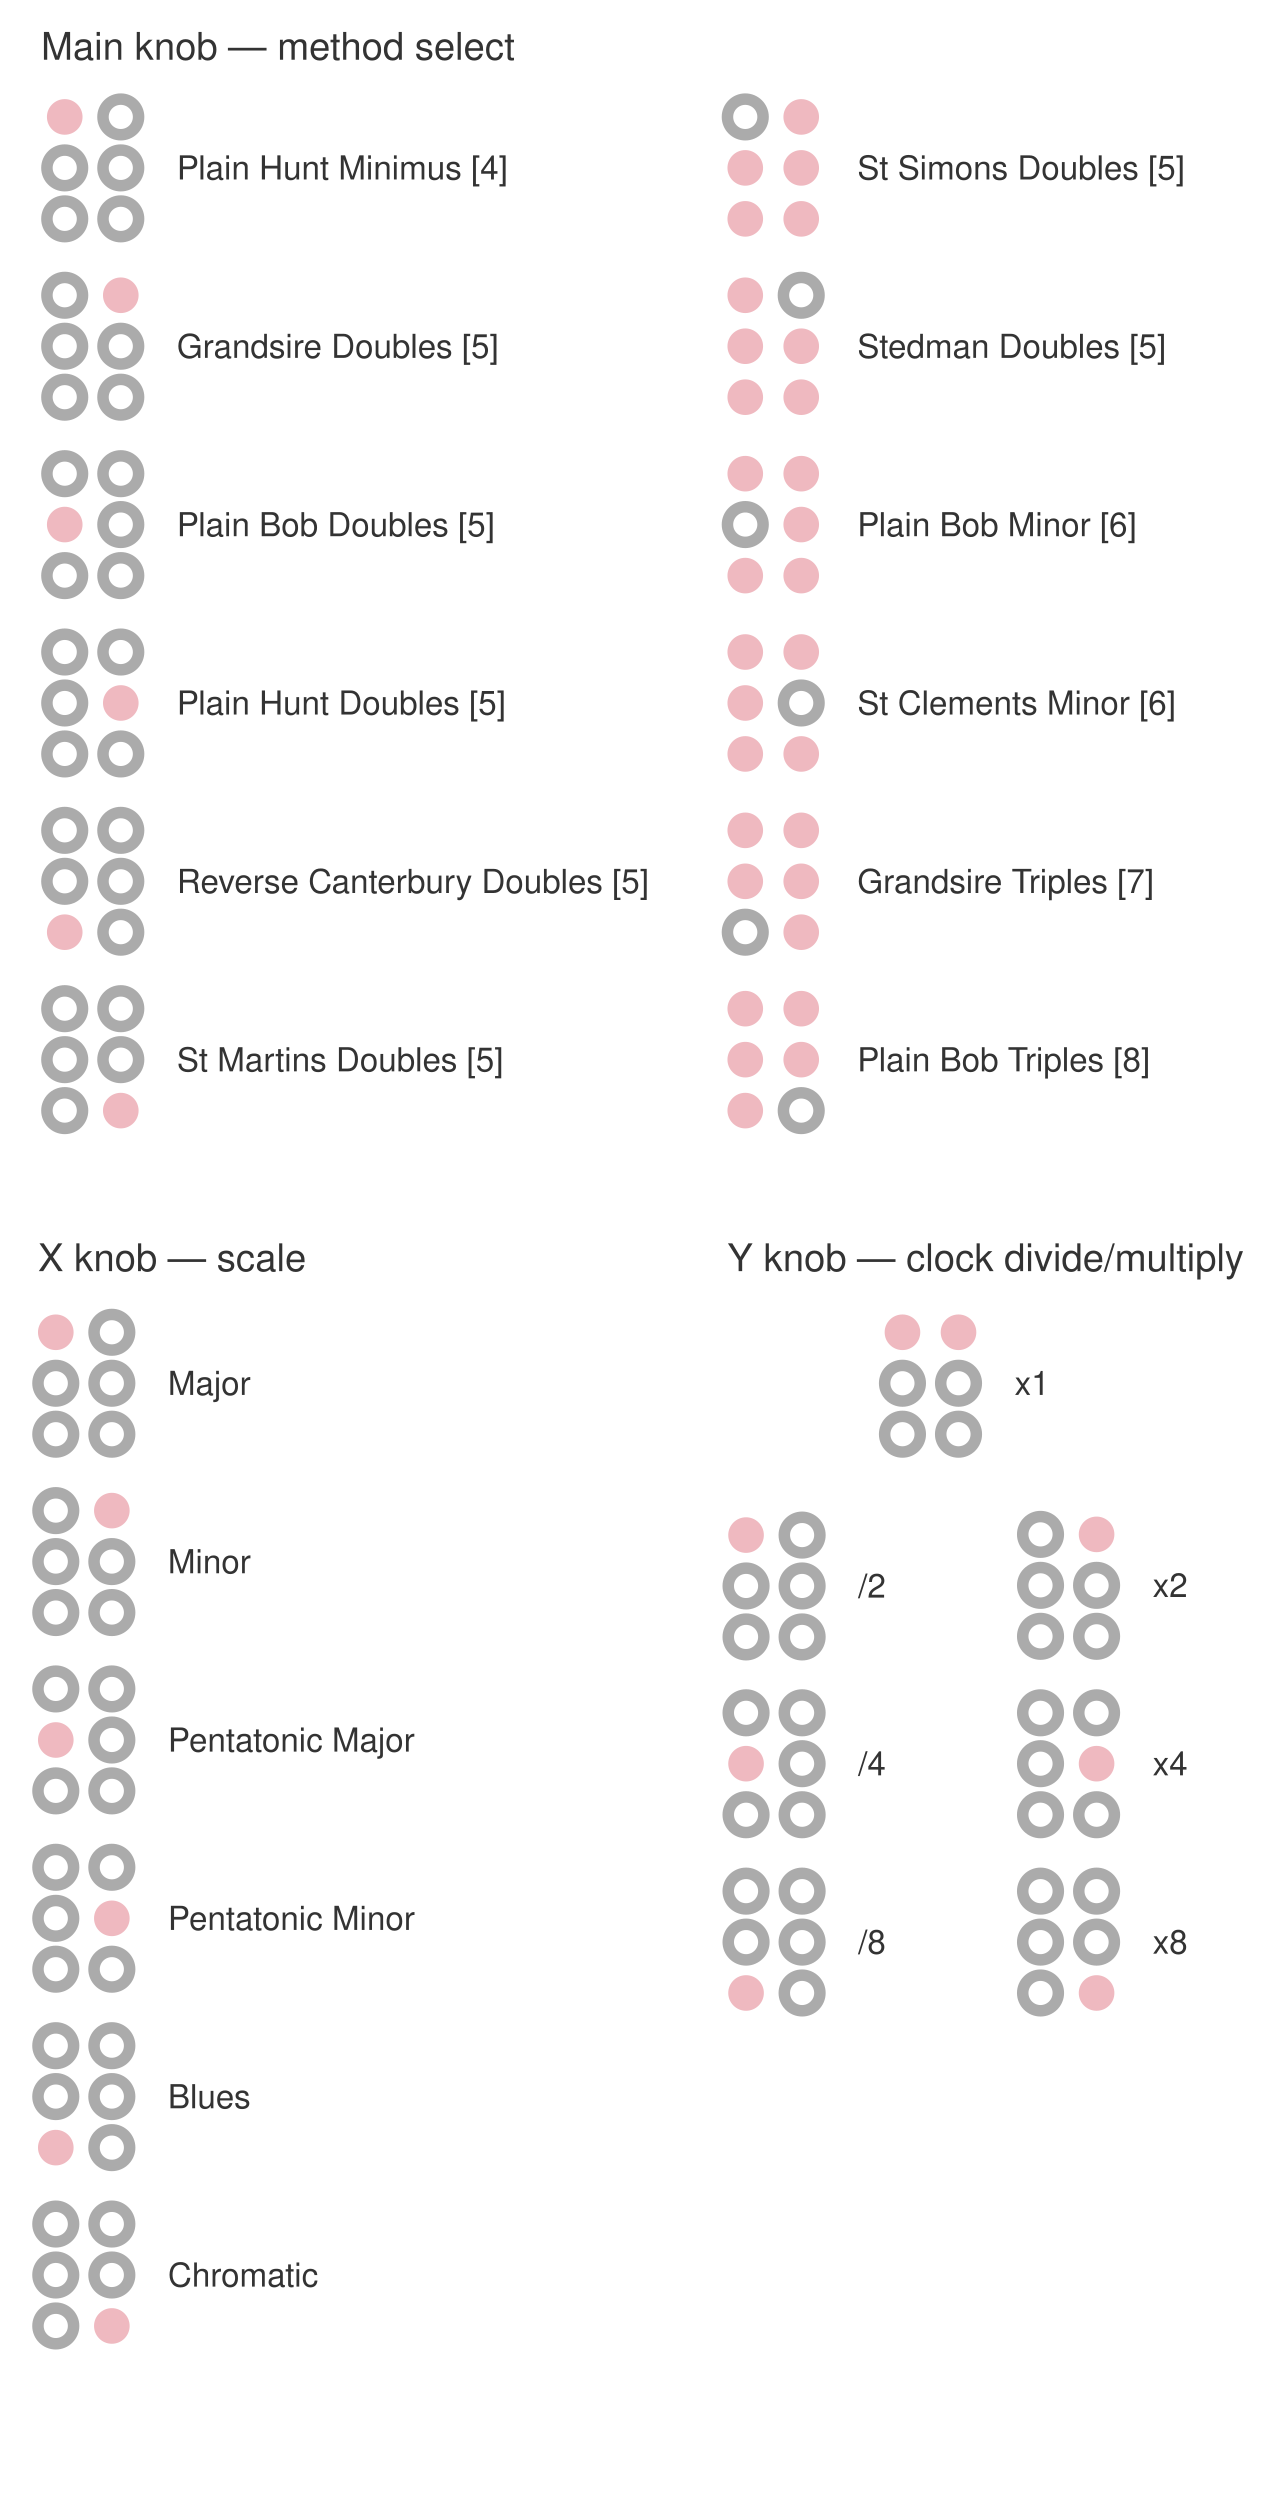
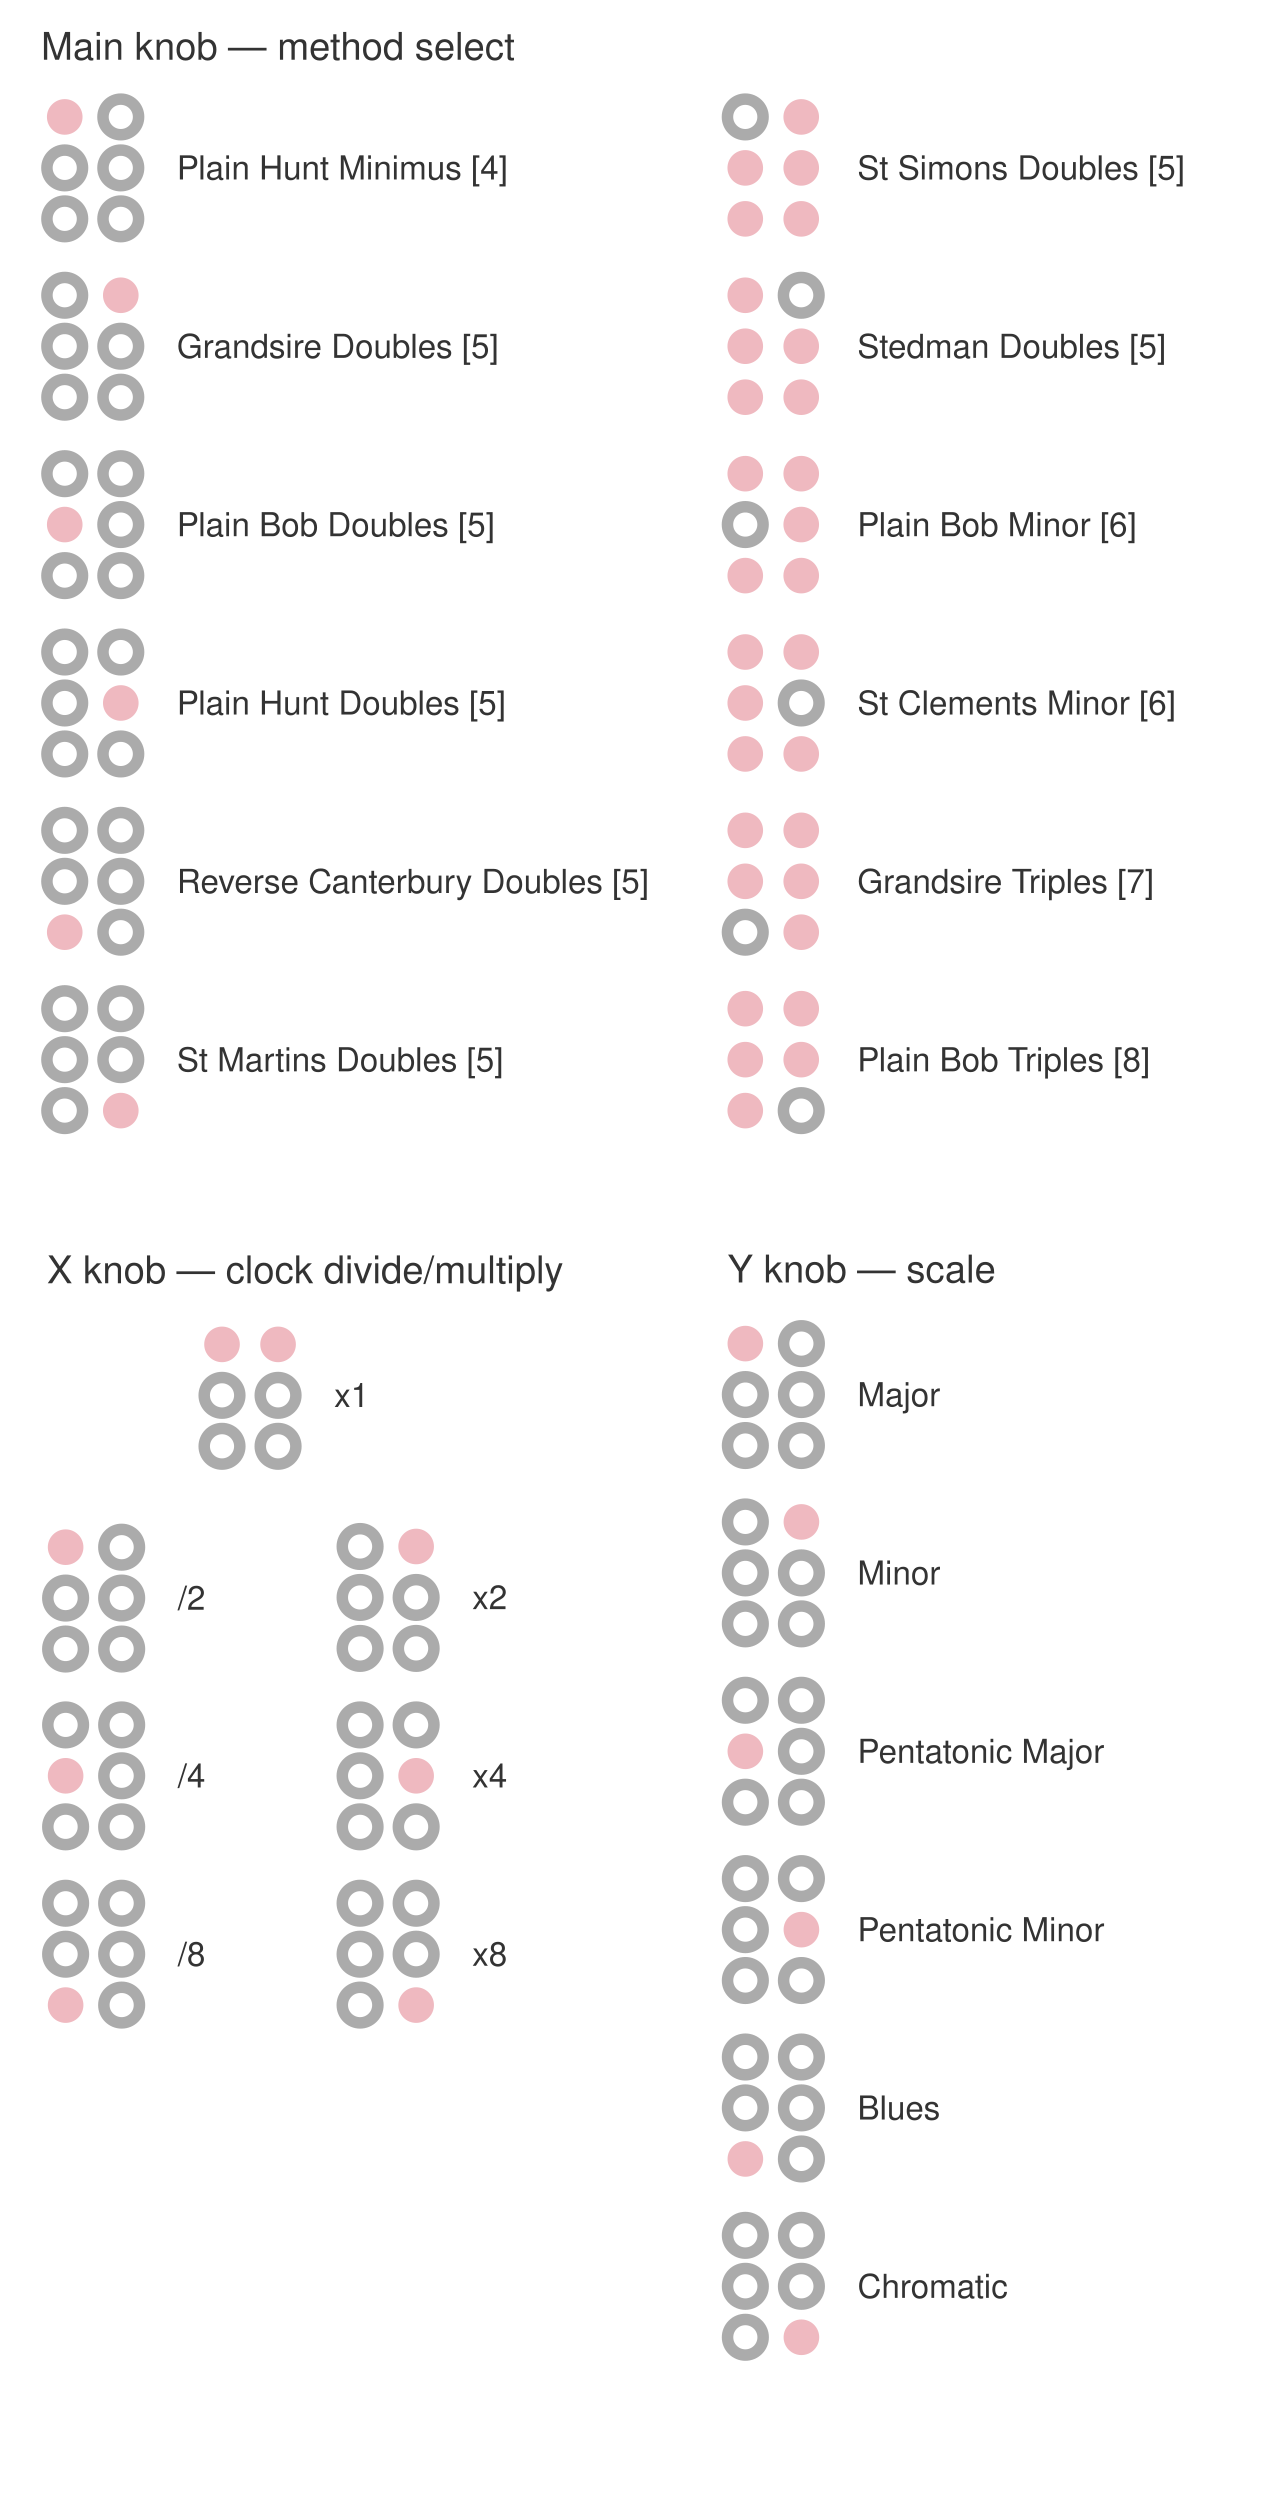
<svg xmlns="http://www.w3.org/2000/svg" id="Layer_1" version="1.1" viewBox="0 0 144 285">
  <defs>
    <style>
-       .st0 {
-         font-size: 4.36px;
-       }
- 
      .st0, .st1, .st2 {
        isolation: isolate;
      }

-       .st0, .st2 {
+       .st1 {
+         font-size: 3.78px;
+       }
+ 
+       .st1, .st2 {
        fill: #333;
        font-family: Helvetica, Helvetica;
      }

      .st3 {
        fill: #efb9c0;
+       }
+ 
+       .st2 {
+         font-size: 4.36px;
      }

      .st4 {
        fill: none;
        stroke: #ababab;
        stroke-miterlimit: 3.5;
        stroke-width: 1.31px;
      }
- 
-       .st2 {
-         font-size: 3.78px;
-       }
    </style>
  </defs>
-   <g class="st1">
-     <text class="st0" transform="translate(4.68 6.81)">
-       <tspan x="0" y="0">Main knob — method select</tspan>
-     </text>
+   <g class="st0">
+     <g class="st0">
+       <text class="st2" transform="translate(4.68 6.81)">
+         <tspan x="0" y="0">Main knob — method select</tspan>
+       </text>
+     </g>
  </g>
  <circle class="st3" cx="7.38" cy="13.33" r="2.03" />
  <circle class="st4" cx="13.77" cy="13.33" r="2.03" />
  <circle class="st4" cx="7.38" cy="19.14" r="2.03" />
  <circle class="st4" cx="13.77" cy="19.14" r="2.03" />
  <circle class="st4" cx="7.38" cy="24.95" r="2.03" />
  <circle class="st4" cx="13.77" cy="24.95" r="2.03" />
-   <g class="st1">
-     <text class="st2" transform="translate(20.16 20.46)">
-       <tspan x="0" y="0">Plain Hunt Minimus [4]</tspan>
-     </text>
+   <g class="st0">
+     <g class="st0">
+       <text class="st1" transform="translate(20.16 20.46)">
+         <tspan x="0" y="0">Plain Hunt Minimus [4]</tspan>
+       </text>
+     </g>
  </g>
  <circle class="st4" cx="7.38" cy="33.66" r="2.03" />
  <circle class="st3" cx="13.77" cy="33.66" r="2.03" />
  <circle class="st4" cx="7.38" cy="39.47" r="2.03" />
  <circle class="st4" cx="13.77" cy="39.47" r="2.03" />
  <circle class="st4" cx="7.38" cy="45.28" r="2.03" />
  <circle class="st4" cx="13.77" cy="45.28" r="2.03" />
-   <g class="st1">
-     <text class="st2" transform="translate(20.16 40.8)">
-       <tspan x="0" y="0">Grandsire Doubles [5]</tspan>
-     </text>
+   <g class="st0">
+     <g class="st0">
+       <text class="st1" transform="translate(20.16 40.8)">
+         <tspan x="0" y="0">Grandsire Doubles [5]</tspan>
+       </text>
+     </g>
  </g>
  <circle class="st4" cx="7.38" cy="54" r="2.03" />
  <circle class="st4" cx="13.77" cy="54" r="2.03" />
  <circle class="st3" cx="7.38" cy="59.8" r="2.03" />
  <circle class="st4" cx="13.77" cy="59.8" r="2.03" />
  <circle class="st4" cx="7.38" cy="65.62" r="2.03" />
  <circle class="st4" cx="13.77" cy="65.62" r="2.03" />
-   <g class="st1">
-     <text class="st2" transform="translate(20.16 61.13)">
-       <tspan x="0" y="0">Plain Bob Doubles [5]</tspan>
-     </text>
+   <g class="st0">
+     <g class="st0">
+       <text class="st1" transform="translate(20.16 61.13)">
+         <tspan x="0" y="0">Plain Bob Doubles [5]</tspan>
+       </text>
+     </g>
  </g>
  <circle class="st4" cx="7.38" cy="74.33" r="2.03" />
  <circle class="st4" cx="13.77" cy="74.33" r="2.03" />
  <circle class="st4" cx="7.38" cy="80.14" r="2.03" />
  <circle class="st3" cx="13.77" cy="80.14" r="2.03" />
  <circle class="st4" cx="7.38" cy="85.95" r="2.03" />
  <circle class="st4" cx="13.77" cy="85.95" r="2.03" />
-   <g class="st1">
-     <text class="st2" transform="translate(20.16 81.46)">
-       <tspan x="0" y="0">Plain Hunt Doubles [5]</tspan>
-     </text>
+   <g class="st0">
+     <g class="st0">
+       <text class="st1" transform="translate(20.16 81.46)">
+         <tspan x="0" y="0">Plain Hunt Doubles [5]</tspan>
+       </text>
+     </g>
  </g>
  <circle class="st4" cx="7.38" cy="94.66" r="2.03" />
  <circle class="st4" cx="13.77" cy="94.66" r="2.03" />
  <circle class="st4" cx="7.38" cy="100.47" r="2.03" />
  <circle class="st4" cx="13.77" cy="100.47" r="2.03" />
  <circle class="st3" cx="7.38" cy="106.27" r="2.03" />
  <circle class="st4" cx="13.77" cy="106.27" r="2.03" />
-   <g class="st1">
-     <text class="st2" transform="translate(20.16 101.8)">
-       <tspan x="0" y="0">Reverse Canterbury Doubles [5]</tspan>
-     </text>
+   <g class="st0">
+     <g class="st0">
+       <text class="st1" transform="translate(20.16 101.8)">
+         <tspan x="0" y="0">Reverse Canterbury Doubles [5]</tspan>
+       </text>
+     </g>
  </g>
  <circle class="st4" cx="7.38" cy="114.99" r="2.03" />
  <circle class="st4" cx="13.77" cy="114.99" r="2.03" />
  <circle class="st4" cx="7.38" cy="120.8" r="2.03" />
  <circle class="st4" cx="13.77" cy="120.8" r="2.03" />
  <circle class="st4" cx="7.38" cy="126.61" r="2.03" />
  <circle class="st3" cx="13.77" cy="126.61" r="2.03" />
-   <g class="st1">
-     <text class="st2" transform="translate(20.16 122.13)">
-       <tspan x="0" y="0">St Martins Doubles [5]</tspan>
-     </text>
+   <g class="st0">
+     <g class="st0">
+       <text class="st1" transform="translate(20.16 122.13)">
+         <tspan x="0" y="0">St Martins Doubles [5]</tspan>
+       </text>
+     </g>
  </g>
  <circle class="st4" cx="84.96" cy="13.33" r="2.03" />
  <circle class="st3" cx="91.34" cy="13.33" r="2.03" />
  <circle class="st3" cx="84.96" cy="19.14" r="2.03" />
  <circle class="st3" cx="91.34" cy="19.14" r="2.03" />
  <circle class="st3" cx="84.96" cy="24.95" r="2.03" />
  <circle class="st3" cx="91.34" cy="24.95" r="2.03" />
-   <g class="st1">
-     <text class="st2" transform="translate(97.73 20.46)">
-       <tspan x="0" y="0">St Simons Doubles [5]</tspan>
-     </text>
+   <g class="st0">
+     <g class="st0">
+       <text class="st1" transform="translate(97.73 20.46)">
+         <tspan x="0" y="0">St Simons Doubles [5]</tspan>
+       </text>
+     </g>
  </g>
  <circle class="st3" cx="84.96" cy="33.66" r="2.03" />
  <circle class="st4" cx="91.34" cy="33.66" r="2.03" />
  <circle class="st3" cx="84.96" cy="39.47" r="2.03" />
  <circle class="st3" cx="91.34" cy="39.47" r="2.03" />
  <circle class="st3" cx="84.96" cy="45.28" r="2.03" />
  <circle class="st3" cx="91.34" cy="45.28" r="2.03" />
-   <g class="st1">
-     <text class="st2" transform="translate(97.73 40.8)">
-       <tspan x="0" y="0">Stedman Doubles [5]</tspan>
-     </text>
+   <g class="st0">
+     <g class="st0">
+       <text class="st1" transform="translate(97.73 40.8)">
+         <tspan x="0" y="0">Stedman Doubles [5]</tspan>
+       </text>
+     </g>
  </g>
  <circle class="st3" cx="84.96" cy="54" r="2.03" />
  <circle class="st3" cx="91.34" cy="54" r="2.03" />
  <circle class="st4" cx="84.96" cy="59.8" r="2.03" />
  <circle class="st3" cx="91.34" cy="59.8" r="2.03" />
  <circle class="st3" cx="84.96" cy="65.62" r="2.03" />
  <circle class="st3" cx="91.34" cy="65.62" r="2.03" />
-   <g class="st1">
-     <text class="st2" transform="translate(97.73 61.13)">
-       <tspan x="0" y="0">Plain Bob Minor [6]</tspan>
-     </text>
+   <g class="st0">
+     <g class="st0">
+       <text class="st1" transform="translate(97.73 61.13)">
+         <tspan x="0" y="0">Plain Bob Minor [6]</tspan>
+       </text>
+     </g>
  </g>
  <circle class="st3" cx="84.96" cy="74.33" r="2.03" />
  <circle class="st3" cx="91.34" cy="74.33" r="2.03" />
  <circle class="st3" cx="84.96" cy="80.14" r="2.03" />
  <circle class="st4" cx="91.34" cy="80.14" r="2.03" />
  <circle class="st3" cx="84.96" cy="85.95" r="2.03" />
  <circle class="st3" cx="91.34" cy="85.95" r="2.03" />
-   <g class="st1">
-     <text class="st2" transform="translate(97.73 81.46)">
-       <tspan x="0" y="0">St Clements Minor [6]</tspan>
-     </text>
+   <g class="st0">
+     <g class="st0">
+       <text class="st1" transform="translate(97.73 81.46)">
+         <tspan x="0" y="0">St Clements Minor [6]</tspan>
+       </text>
+     </g>
  </g>
  <circle class="st3" cx="84.96" cy="94.66" r="2.03" />
  <circle class="st3" cx="91.34" cy="94.66" r="2.03" />
  <circle class="st3" cx="84.96" cy="100.47" r="2.03" />
  <circle class="st3" cx="91.34" cy="100.47" r="2.03" />
  <circle class="st4" cx="84.96" cy="106.27" r="2.03" />
  <circle class="st3" cx="91.34" cy="106.27" r="2.03" />
-   <g class="st1">
-     <text class="st2" transform="translate(97.73 101.8)">
-       <tspan x="0" y="0">Grandsire Triples [7]</tspan>
-     </text>
+   <g class="st0">
+     <g class="st0">
+       <text class="st1" transform="translate(97.73 101.8)">
+         <tspan x="0" y="0">Grandsire Triples [7]</tspan>
+       </text>
+     </g>
  </g>
  <circle class="st3" cx="84.96" cy="114.99" r="2.03" />
  <circle class="st3" cx="91.34" cy="114.99" r="2.03" />
  <circle class="st3" cx="84.96" cy="120.8" r="2.03" />
  <circle class="st3" cx="91.34" cy="120.8" r="2.03" />
  <circle class="st3" cx="84.96" cy="126.61" r="2.03" />
  <circle class="st4" cx="91.34" cy="126.61" r="2.03" />
-   <g class="st1">
-     <text class="st2" transform="translate(97.73 122.13)">
-       <tspan x="0" y="0">Plain Bob Triples [8]</tspan>
-     </text>
-   </g>
-   <g class="st1">
-     <text class="st0" transform="translate(4.33 144.91)">
-       <tspan x="0" y="0">X knob — scale</tspan>
-     </text>
-   </g>
-   <circle class="st3" cx="6.36" cy="151.88" r="2.03" />
-   <circle class="st4" cx="12.75" cy="151.88" r="2.03" />
-   <circle class="st4" cx="6.36" cy="157.69" r="2.03" />
-   <circle class="st4" cx="12.75" cy="157.69" r="2.03" />
-   <circle class="st4" cx="6.36" cy="163.5" r="2.03" />
-   <circle class="st4" cx="12.75" cy="163.5" r="2.03" />
-   <g class="st1">
-     <text class="st2" transform="translate(19.14 159.02)">
-       <tspan x="0" y="0">Major</tspan>
-     </text>
-   </g>
-   <circle class="st4" cx="6.36" cy="172.21" r="2.03" />
-   <circle class="st3" cx="12.75" cy="172.21" r="2.03" />
-   <circle class="st4" cx="6.36" cy="178.02" r="2.03" />
-   <circle class="st4" cx="12.75" cy="178.02" r="2.03" />
-   <circle class="st4" cx="6.36" cy="183.83" r="2.03" />
-   <circle class="st4" cx="12.75" cy="183.83" r="2.03" />
-   <g class="st1">
-     <text class="st2" transform="translate(19.14 179.35)">
-       <tspan x="0" y="0">Minor</tspan>
-     </text>
-   </g>
-   <circle class="st4" cx="6.36" cy="192.54" r="2.03" />
-   <circle class="st4" cx="12.75" cy="192.54" r="2.03" />
-   <circle class="st3" cx="6.36" cy="198.36" r="2.03" />
-   <circle class="st4" cx="12.75" cy="198.36" r="2.03" />
-   <circle class="st4" cx="6.36" cy="204.16" r="2.03" />
-   <circle class="st4" cx="12.75" cy="204.16" r="2.03" />
-   <g class="st1">
-     <text class="st2" transform="translate(19.14 199.68)">
-       <tspan x="0" y="0">Pentatonic Major</tspan>
-     </text>
-   </g>
-   <circle class="st4" cx="6.36" cy="212.87" r="2.03" />
-   <circle class="st4" cx="12.75" cy="212.87" r="2.03" />
-   <circle class="st4" cx="6.36" cy="218.69" r="2.03" />
-   <circle class="st3" cx="12.75" cy="218.69" r="2.03" />
-   <circle class="st4" cx="6.36" cy="224.49" r="2.03" />
-   <circle class="st4" cx="12.75" cy="224.49" r="2.03" />
-   <g class="st1">
-     <text class="st2" transform="translate(19.14 220.01)">
-       <tspan x="0" y="0">Pentatonic Minor</tspan>
-     </text>
-   </g>
-   <circle class="st4" cx="6.36" cy="233.21" r="2.03" />
-   <circle class="st4" cx="12.75" cy="233.21" r="2.03" />
-   <circle class="st4" cx="6.36" cy="239.01" r="2.03" />
-   <circle class="st4" cx="12.75" cy="239.01" r="2.03" />
-   <circle class="st3" cx="6.36" cy="244.83" r="2.03" />
-   <circle class="st4" cx="12.75" cy="244.83" r="2.03" />
-   <g class="st1">
-     <text class="st2" transform="translate(19.14 240.34)">
-       <tspan x="0" y="0">Blues</tspan>
-     </text>
-   </g>
-   <circle class="st4" cx="6.36" cy="253.54" r="2.03" />
-   <circle class="st4" cx="12.75" cy="253.54" r="2.03" />
-   <circle class="st4" cx="6.36" cy="259.35" r="2.03" />
-   <circle class="st4" cx="12.75" cy="259.35" r="2.03" />
-   <circle class="st4" cx="6.36" cy="265.16" r="2.03" />
-   <circle class="st3" cx="12.75" cy="265.16" r="2.03" />
-   <g class="st1">
-     <text class="st2" transform="translate(19.14 260.67)">
-       <tspan x="0" y="0">Chromatic</tspan>
-     </text>
-   </g>
-   <g class="st1">
-     <text class="st0" transform="translate(82.92 144.91)">
-       <tspan x="0" y="0">Y knob — clock divide/multiply</tspan>
-     </text>
-   </g>
-   <circle class="st4" cx="85.05" cy="215.59" r="2.03" />
-   <circle class="st4" cx="91.44" cy="215.59" r="2.03" />
-   <circle class="st4" cx="85.05" cy="221.4" r="2.03" />
-   <circle class="st4" cx="91.44" cy="221.4" r="2.03" />
-   <circle class="st3" cx="85.05" cy="227.2" r="2.03" />
-   <circle class="st4" cx="91.44" cy="227.2" r="2.03" />
-   <g class="st1">
-     <text class="st2" transform="translate(97.83 222.72)">
-       <tspan x="0" y="0">/8</tspan>
-     </text>
-   </g>
-   <circle class="st4" cx="85.05" cy="195.26" r="2.03" />
-   <circle class="st4" cx="91.44" cy="195.26" r="2.03" />
-   <circle class="st3" cx="85.05" cy="201.06" r="2.03" />
-   <circle class="st4" cx="91.44" cy="201.06" r="2.03" />
-   <circle class="st4" cx="85.05" cy="206.88" r="2.03" />
-   <circle class="st4" cx="91.44" cy="206.88" r="2.03" />
-   <g class="st1">
-     <text class="st2" transform="translate(97.83 202.39)">
-       <tspan x="0" y="0">/4</tspan>
-     </text>
-   </g>
-   <circle class="st3" cx="85.05" cy="175" r="2.03" />
-   <circle class="st4" cx="91.44" cy="175" r="2.03" />
-   <circle class="st4" cx="85.05" cy="180.8" r="2.03" />
-   <circle class="st4" cx="91.44" cy="180.8" r="2.03" />
-   <circle class="st4" cx="85.05" cy="186.61" r="2.03" />
-   <circle class="st4" cx="91.44" cy="186.61" r="2.03" />
-   <g class="st1">
-     <text class="st2" transform="translate(97.83 182.13)">
-       <tspan x="0" y="0">/2</tspan>
-     </text>
-   </g>
-   <circle class="st3" cx="102.88" cy="151.88" r="2.03" />
-   <circle class="st3" cx="109.27" cy="151.88" r="2.03" />
-   <circle class="st4" cx="102.88" cy="157.69" r="2.03" />
-   <circle class="st4" cx="109.27" cy="157.69" r="2.03" />
-   <circle class="st4" cx="102.88" cy="163.5" r="2.03" />
-   <circle class="st4" cx="109.27" cy="163.5" r="2.03" />
-   <g class="st1">
-     <text class="st2" transform="translate(115.66 159.02)">
-       <tspan x="0" y="0">x1</tspan>
-     </text>
-   </g>
-   <circle class="st4" cx="118.62" cy="174.92" r="2.03" />
-   <circle class="st3" cx="125.01" cy="174.92" r="2.03" />
-   <circle class="st4" cx="118.62" cy="180.73" r="2.03" />
-   <circle class="st4" cx="125.01" cy="180.73" r="2.03" />
-   <circle class="st4" cx="118.62" cy="186.54" r="2.03" />
-   <circle class="st4" cx="125.01" cy="186.54" r="2.03" />
-   <g class="st1">
-     <text class="st2" transform="translate(131.4 182.06)">
-       <tspan x="0" y="0">x2</tspan>
-     </text>
-   </g>
-   <circle class="st4" cx="118.62" cy="195.26" r="2.03" />
-   <circle class="st4" cx="125.01" cy="195.26" r="2.03" />
-   <circle class="st4" cx="118.62" cy="201.06" r="2.03" />
-   <circle class="st3" cx="125.01" cy="201.06" r="2.03" />
-   <circle class="st4" cx="118.62" cy="206.88" r="2.03" />
-   <circle class="st4" cx="125.01" cy="206.88" r="2.03" />
-   <g class="st1">
-     <text class="st2" transform="translate(131.4 202.39)">
-       <tspan x="0" y="0">x4</tspan>
-     </text>
-   </g>
-   <circle class="st4" cx="118.62" cy="215.59" r="2.03" />
-   <circle class="st4" cx="125.01" cy="215.59" r="2.03" />
-   <circle class="st4" cx="118.62" cy="221.4" r="2.03" />
-   <circle class="st4" cx="125.01" cy="221.4" r="2.03" />
-   <circle class="st4" cx="118.62" cy="227.2" r="2.03" />
-   <circle class="st3" cx="125.01" cy="227.2" r="2.03" />
-   <g class="st1">
-     <text class="st2" transform="translate(131.4 222.72)">
-       <tspan x="0" y="0">x8</tspan>
-     </text>
+   <g class="st0">
+     <g class="st0">
+       <text class="st1" transform="translate(97.73 122.13)">
+         <tspan x="0" y="0">Plain Bob Triples [8]</tspan>
+       </text>
+     </g>
+   </g>
+   <g>
+     <g class="st0">
+       <g class="st0">
+         <text class="st2" transform="translate(82.94 146.2)">
+           <tspan x="0" y="0">Y knob — scale</tspan>
+         </text>
+       </g>
+     </g>
+     <circle class="st3" cx="84.97" cy="153.17" r="2.03" />
+     <circle class="st4" cx="91.36" cy="153.17" r="2.03" />
+     <circle class="st4" cx="84.97" cy="158.98" r="2.03" />
+     <circle class="st4" cx="91.36" cy="158.98" r="2.03" />
+     <circle class="st4" cx="84.97" cy="164.79" r="2.03" />
+     <circle class="st4" cx="91.36" cy="164.79" r="2.03" />
+     <g class="st0">
+       <g class="st0">
+         <text class="st1" transform="translate(97.75 160.31)">
+           <tspan x="0" y="0">Major</tspan>
+         </text>
+       </g>
+     </g>
+     <circle class="st4" cx="84.97" cy="173.5" r="2.03" />
+     <circle class="st3" cx="91.36" cy="173.5" r="2.03" />
+     <circle class="st4" cx="84.97" cy="179.31" r="2.03" />
+     <circle class="st4" cx="91.36" cy="179.31" r="2.03" />
+     <circle class="st4" cx="84.97" cy="185.12" r="2.03" />
+     <circle class="st4" cx="91.36" cy="185.12" r="2.03" />
+     <g class="st0">
+       <g class="st0">
+         <text class="st1" transform="translate(97.75 180.64)">
+           <tspan x="0" y="0">Minor</tspan>
+         </text>
+       </g>
+     </g>
+     <circle class="st4" cx="84.97" cy="193.83" r="2.03" />
+     <circle class="st4" cx="91.36" cy="193.83" r="2.03" />
+     <circle class="st3" cx="84.97" cy="199.65" r="2.03" />
+     <circle class="st4" cx="91.36" cy="199.65" r="2.03" />
+     <circle class="st4" cx="84.97" cy="205.45" r="2.03" />
+     <circle class="st4" cx="91.36" cy="205.45" r="2.03" />
+     <g class="st0">
+       <g class="st0">
+         <text class="st1" transform="translate(97.75 200.97)">
+           <tspan x="0" y="0">Pentatonic Major</tspan>
+         </text>
+       </g>
+     </g>
+     <circle class="st4" cx="84.97" cy="214.16" r="2.03" />
+     <circle class="st4" cx="91.36" cy="214.16" r="2.03" />
+     <circle class="st4" cx="84.97" cy="219.98" r="2.03" />
+     <circle class="st3" cx="91.36" cy="219.98" r="2.03" />
+     <circle class="st4" cx="84.97" cy="225.78" r="2.03" />
+     <circle class="st4" cx="91.36" cy="225.78" r="2.03" />
+     <g class="st0">
+       <g class="st0">
+         <text class="st1" transform="translate(97.75 221.3)">
+           <tspan x="0" y="0">Pentatonic Minor</tspan>
+         </text>
+       </g>
+     </g>
+     <circle class="st4" cx="84.97" cy="234.5" r="2.03" />
+     <circle class="st4" cx="91.36" cy="234.5" r="2.03" />
+     <circle class="st4" cx="84.97" cy="240.3" r="2.03" />
+     <circle class="st4" cx="91.36" cy="240.3" r="2.03" />
+     <circle class="st3" cx="84.97" cy="246.12" r="2.03" />
+     <circle class="st4" cx="91.36" cy="246.12" r="2.03" />
+     <g class="st0">
+       <g class="st0">
+         <text class="st1" transform="translate(97.75 241.63)">
+           <tspan x="0" y="0">Blues</tspan>
+         </text>
+       </g>
+     </g>
+     <circle class="st4" cx="84.97" cy="254.83" r="2.03" />
+     <circle class="st4" cx="91.36" cy="254.83" r="2.03" />
+     <circle class="st4" cx="84.97" cy="260.64" r="2.03" />
+     <circle class="st4" cx="91.36" cy="260.64" r="2.03" />
+     <circle class="st4" cx="84.97" cy="266.45" r="2.03" />
+     <circle class="st3" cx="91.36" cy="266.45" r="2.03" />
+     <g class="st0">
+       <g class="st0">
+         <text class="st1" transform="translate(97.75 261.96)">
+           <tspan x="0" y="0">Chromatic</tspan>
+         </text>
+       </g>
+     </g>
+   </g>
+   <g>
+     <g class="st0">
+       <g class="st0">
+         <text class="st2" transform="translate(5.35 146.29)">
+           <tspan x="0" y="0">X knob — clock divide/multiply</tspan>
+         </text>
+       </g>
+     </g>
+     <circle class="st4" cx="7.48" cy="216.97" r="2.03" />
+     <circle class="st4" cx="13.87" cy="216.97" r="2.03" />
+     <circle class="st4" cx="7.48" cy="222.78" r="2.03" />
+     <circle class="st4" cx="13.87" cy="222.78" r="2.03" />
+     <circle class="st3" cx="7.48" cy="228.58" r="2.03" />
+     <circle class="st4" cx="13.87" cy="228.58" r="2.03" />
+     <g class="st0">
+       <g class="st0">
+         <text class="st1" transform="translate(20.26 224.1)">
+           <tspan x="0" y="0">/8</tspan>
+         </text>
+       </g>
+     </g>
+     <circle class="st4" cx="7.48" cy="196.64" r="2.03" />
+     <circle class="st4" cx="13.87" cy="196.64" r="2.03" />
+     <circle class="st3" cx="7.48" cy="202.44" r="2.03" />
+     <circle class="st4" cx="13.87" cy="202.44" r="2.03" />
+     <circle class="st4" cx="7.48" cy="208.26" r="2.03" />
+     <circle class="st4" cx="13.87" cy="208.26" r="2.03" />
+     <g class="st0">
+       <g class="st0">
+         <text class="st1" transform="translate(20.26 203.77)">
+           <tspan x="0" y="0">/4</tspan>
+         </text>
+       </g>
+     </g>
+     <circle class="st3" cx="7.48" cy="176.38" r="2.03" />
+     <circle class="st4" cx="13.87" cy="176.38" r="2.03" />
+     <circle class="st4" cx="7.48" cy="182.18" r="2.03" />
+     <circle class="st4" cx="13.87" cy="182.18" r="2.03" />
+     <circle class="st4" cx="7.48" cy="187.99" r="2.03" />
+     <circle class="st4" cx="13.87" cy="187.99" r="2.03" />
+     <g class="st0">
+       <g class="st0">
+         <text class="st1" transform="translate(20.26 183.51)">
+           <tspan x="0" y="0">/2</tspan>
+         </text>
+       </g>
+     </g>
+     <circle class="st3" cx="25.31" cy="153.26" r="2.03" />
+     <circle class="st3" cx="31.7" cy="153.26" r="2.03" />
+     <circle class="st4" cx="25.31" cy="159.07" r="2.03" />
+     <circle class="st4" cx="31.7" cy="159.07" r="2.03" />
+     <circle class="st4" cx="25.31" cy="164.88" r="2.03" />
+     <circle class="st4" cx="31.7" cy="164.88" r="2.03" />
+     <g class="st0">
+       <g class="st0">
+         <text class="st1" transform="translate(38.09 160.4)">
+           <tspan x="0" y="0">x1</tspan>
+         </text>
+       </g>
+     </g>
+     <circle class="st4" cx="41.05" cy="176.3" r="2.03" />
+     <circle class="st3" cx="47.44" cy="176.3" r="2.03" />
+     <circle class="st4" cx="41.05" cy="182.11" r="2.03" />
+     <circle class="st4" cx="47.44" cy="182.11" r="2.03" />
+     <circle class="st4" cx="41.05" cy="187.92" r="2.03" />
+     <circle class="st4" cx="47.44" cy="187.92" r="2.03" />
+     <g class="st0">
+       <g class="st0">
+         <text class="st1" transform="translate(53.83 183.44)">
+           <tspan x="0" y="0">x2</tspan>
+         </text>
+       </g>
+     </g>
+     <circle class="st4" cx="41.05" cy="196.64" r="2.03" />
+     <circle class="st4" cx="47.44" cy="196.64" r="2.03" />
+     <circle class="st4" cx="41.05" cy="202.44" r="2.03" />
+     <circle class="st3" cx="47.44" cy="202.44" r="2.03" />
+     <circle class="st4" cx="41.05" cy="208.26" r="2.03" />
+     <circle class="st4" cx="47.44" cy="208.26" r="2.03" />
+     <g class="st0">
+       <g class="st0">
+         <text class="st1" transform="translate(53.83 203.77)">
+           <tspan x="0" y="0">x4</tspan>
+         </text>
+       </g>
+     </g>
+     <circle class="st4" cx="41.05" cy="216.97" r="2.03" />
+     <circle class="st4" cx="47.44" cy="216.97" r="2.03" />
+     <circle class="st4" cx="41.05" cy="222.78" r="2.03" />
+     <circle class="st4" cx="47.44" cy="222.78" r="2.03" />
+     <circle class="st4" cx="41.05" cy="228.58" r="2.03" />
+     <circle class="st3" cx="47.44" cy="228.58" r="2.03" />
+     <g class="st0">
+       <g class="st0">
+         <text class="st1" transform="translate(53.83 224.1)">
+           <tspan x="0" y="0">x8</tspan>
+         </text>
+       </g>
+     </g>
  </g>
</svg>
